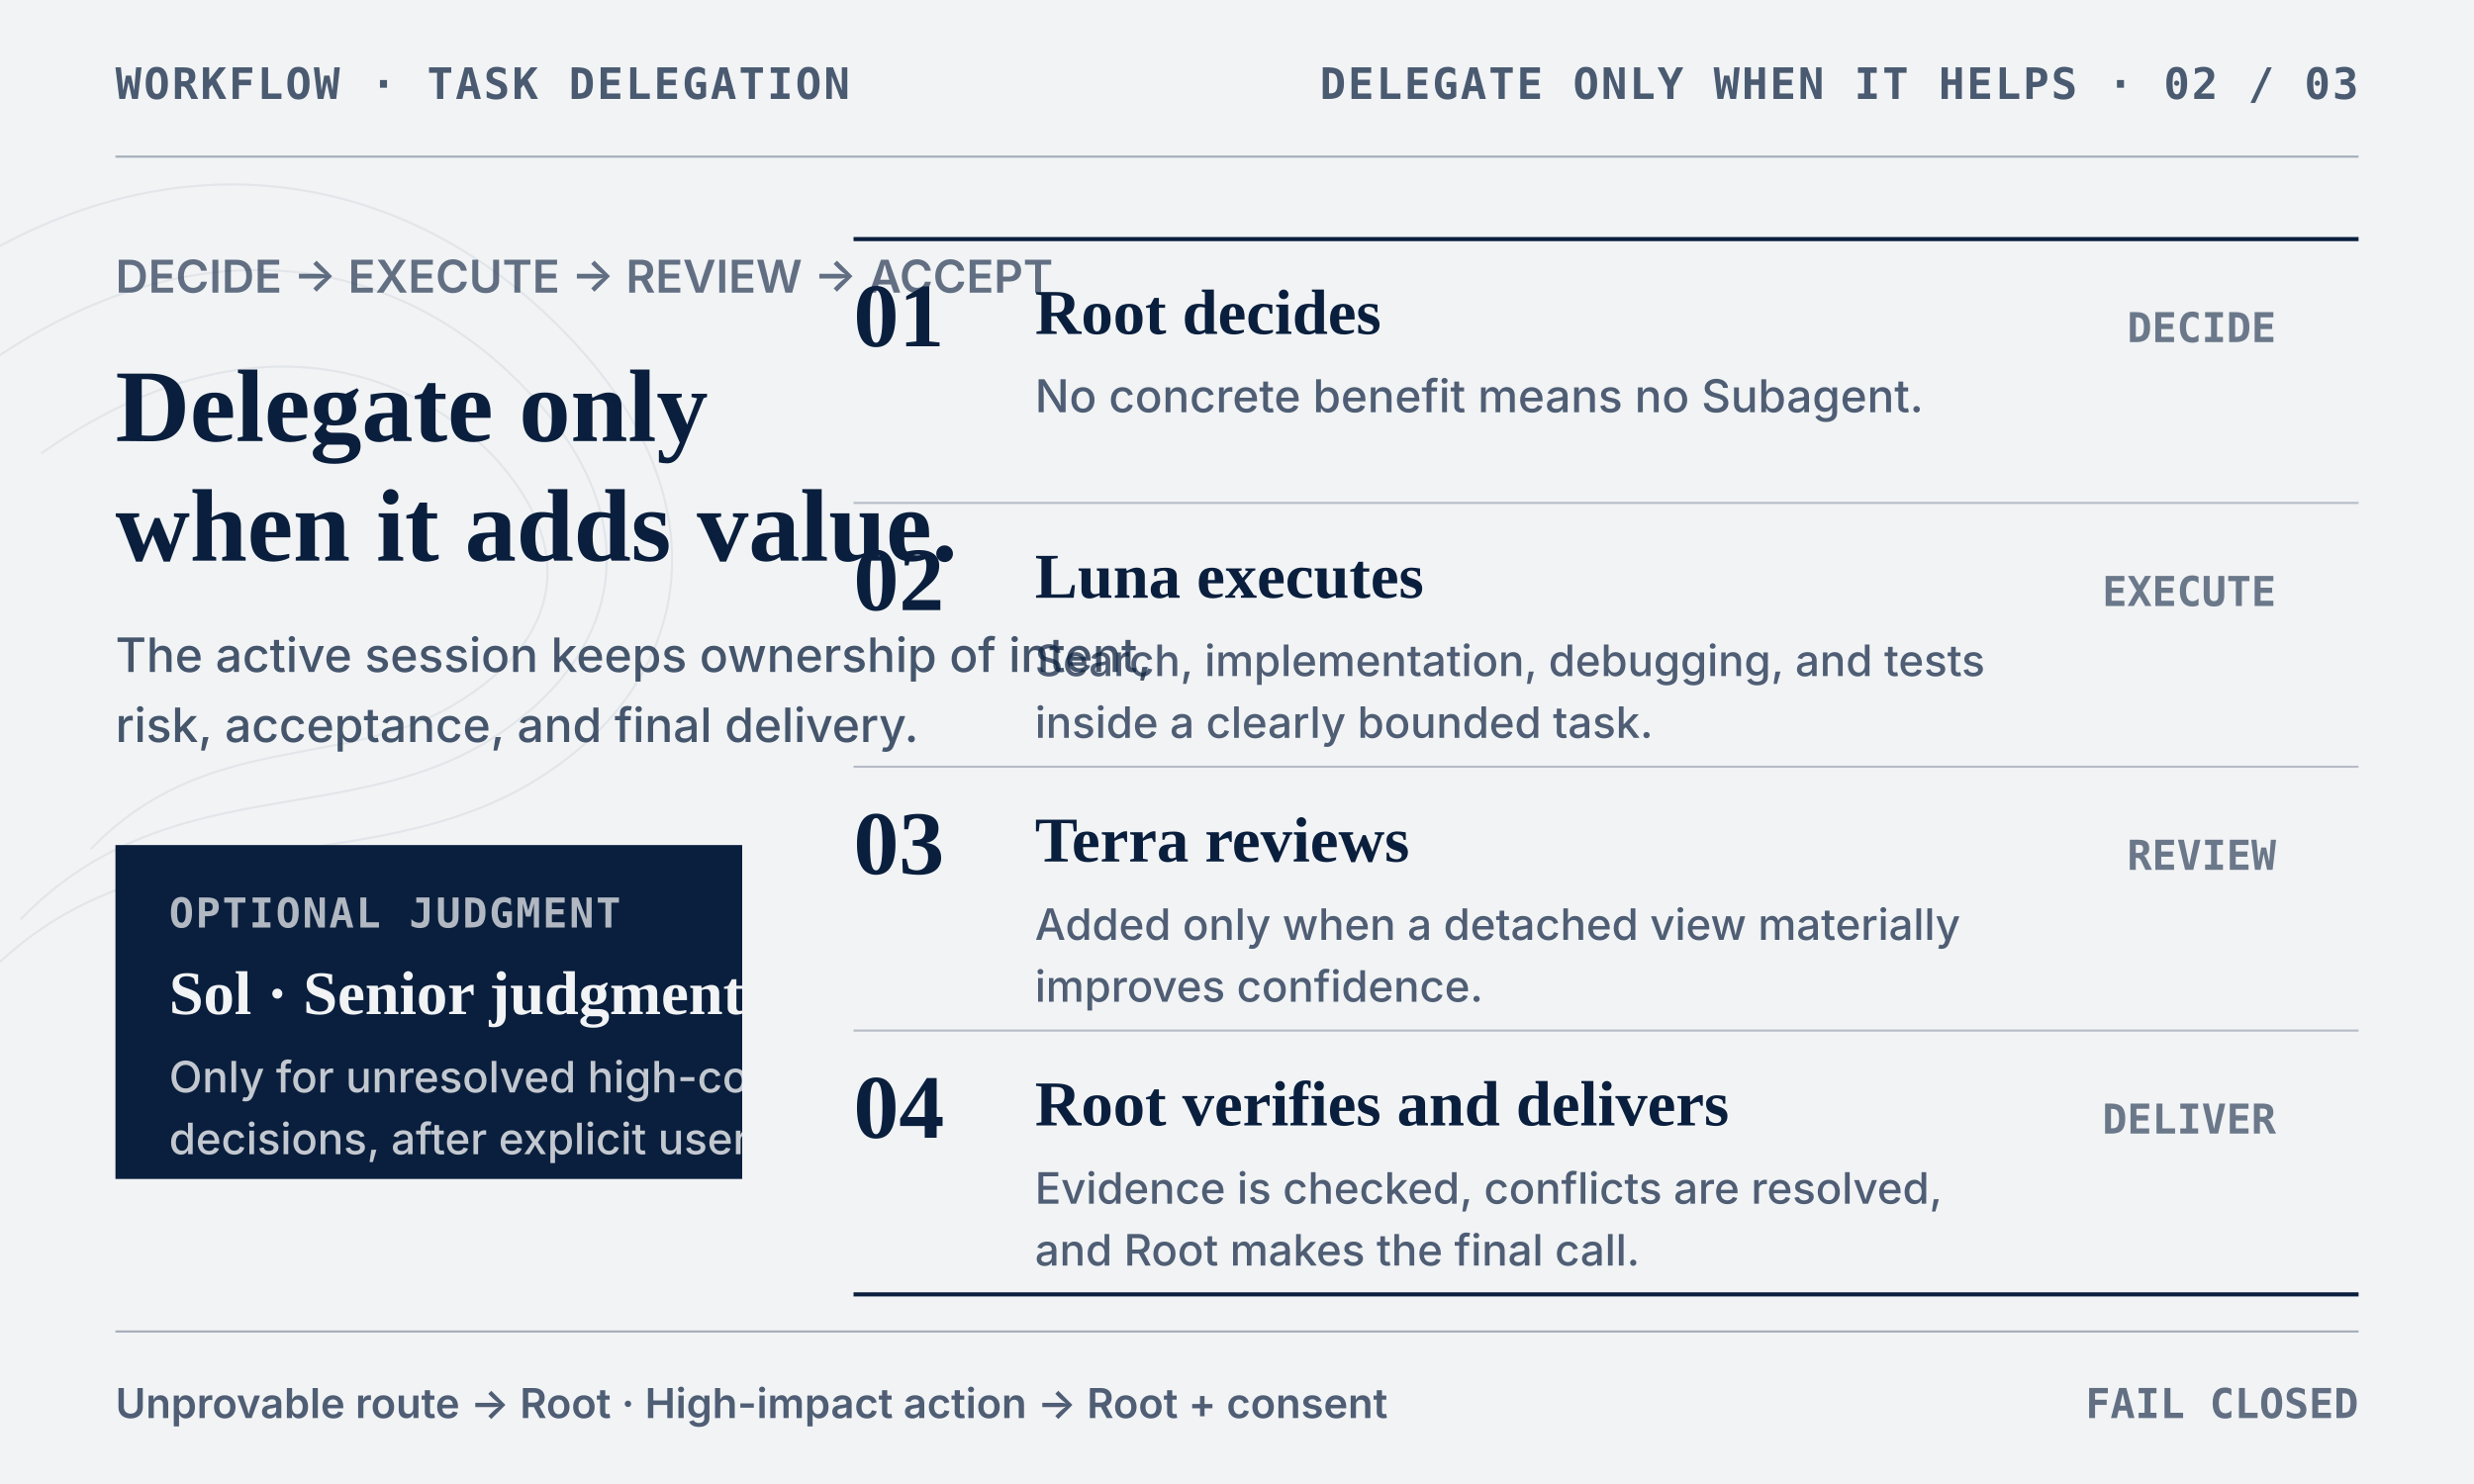
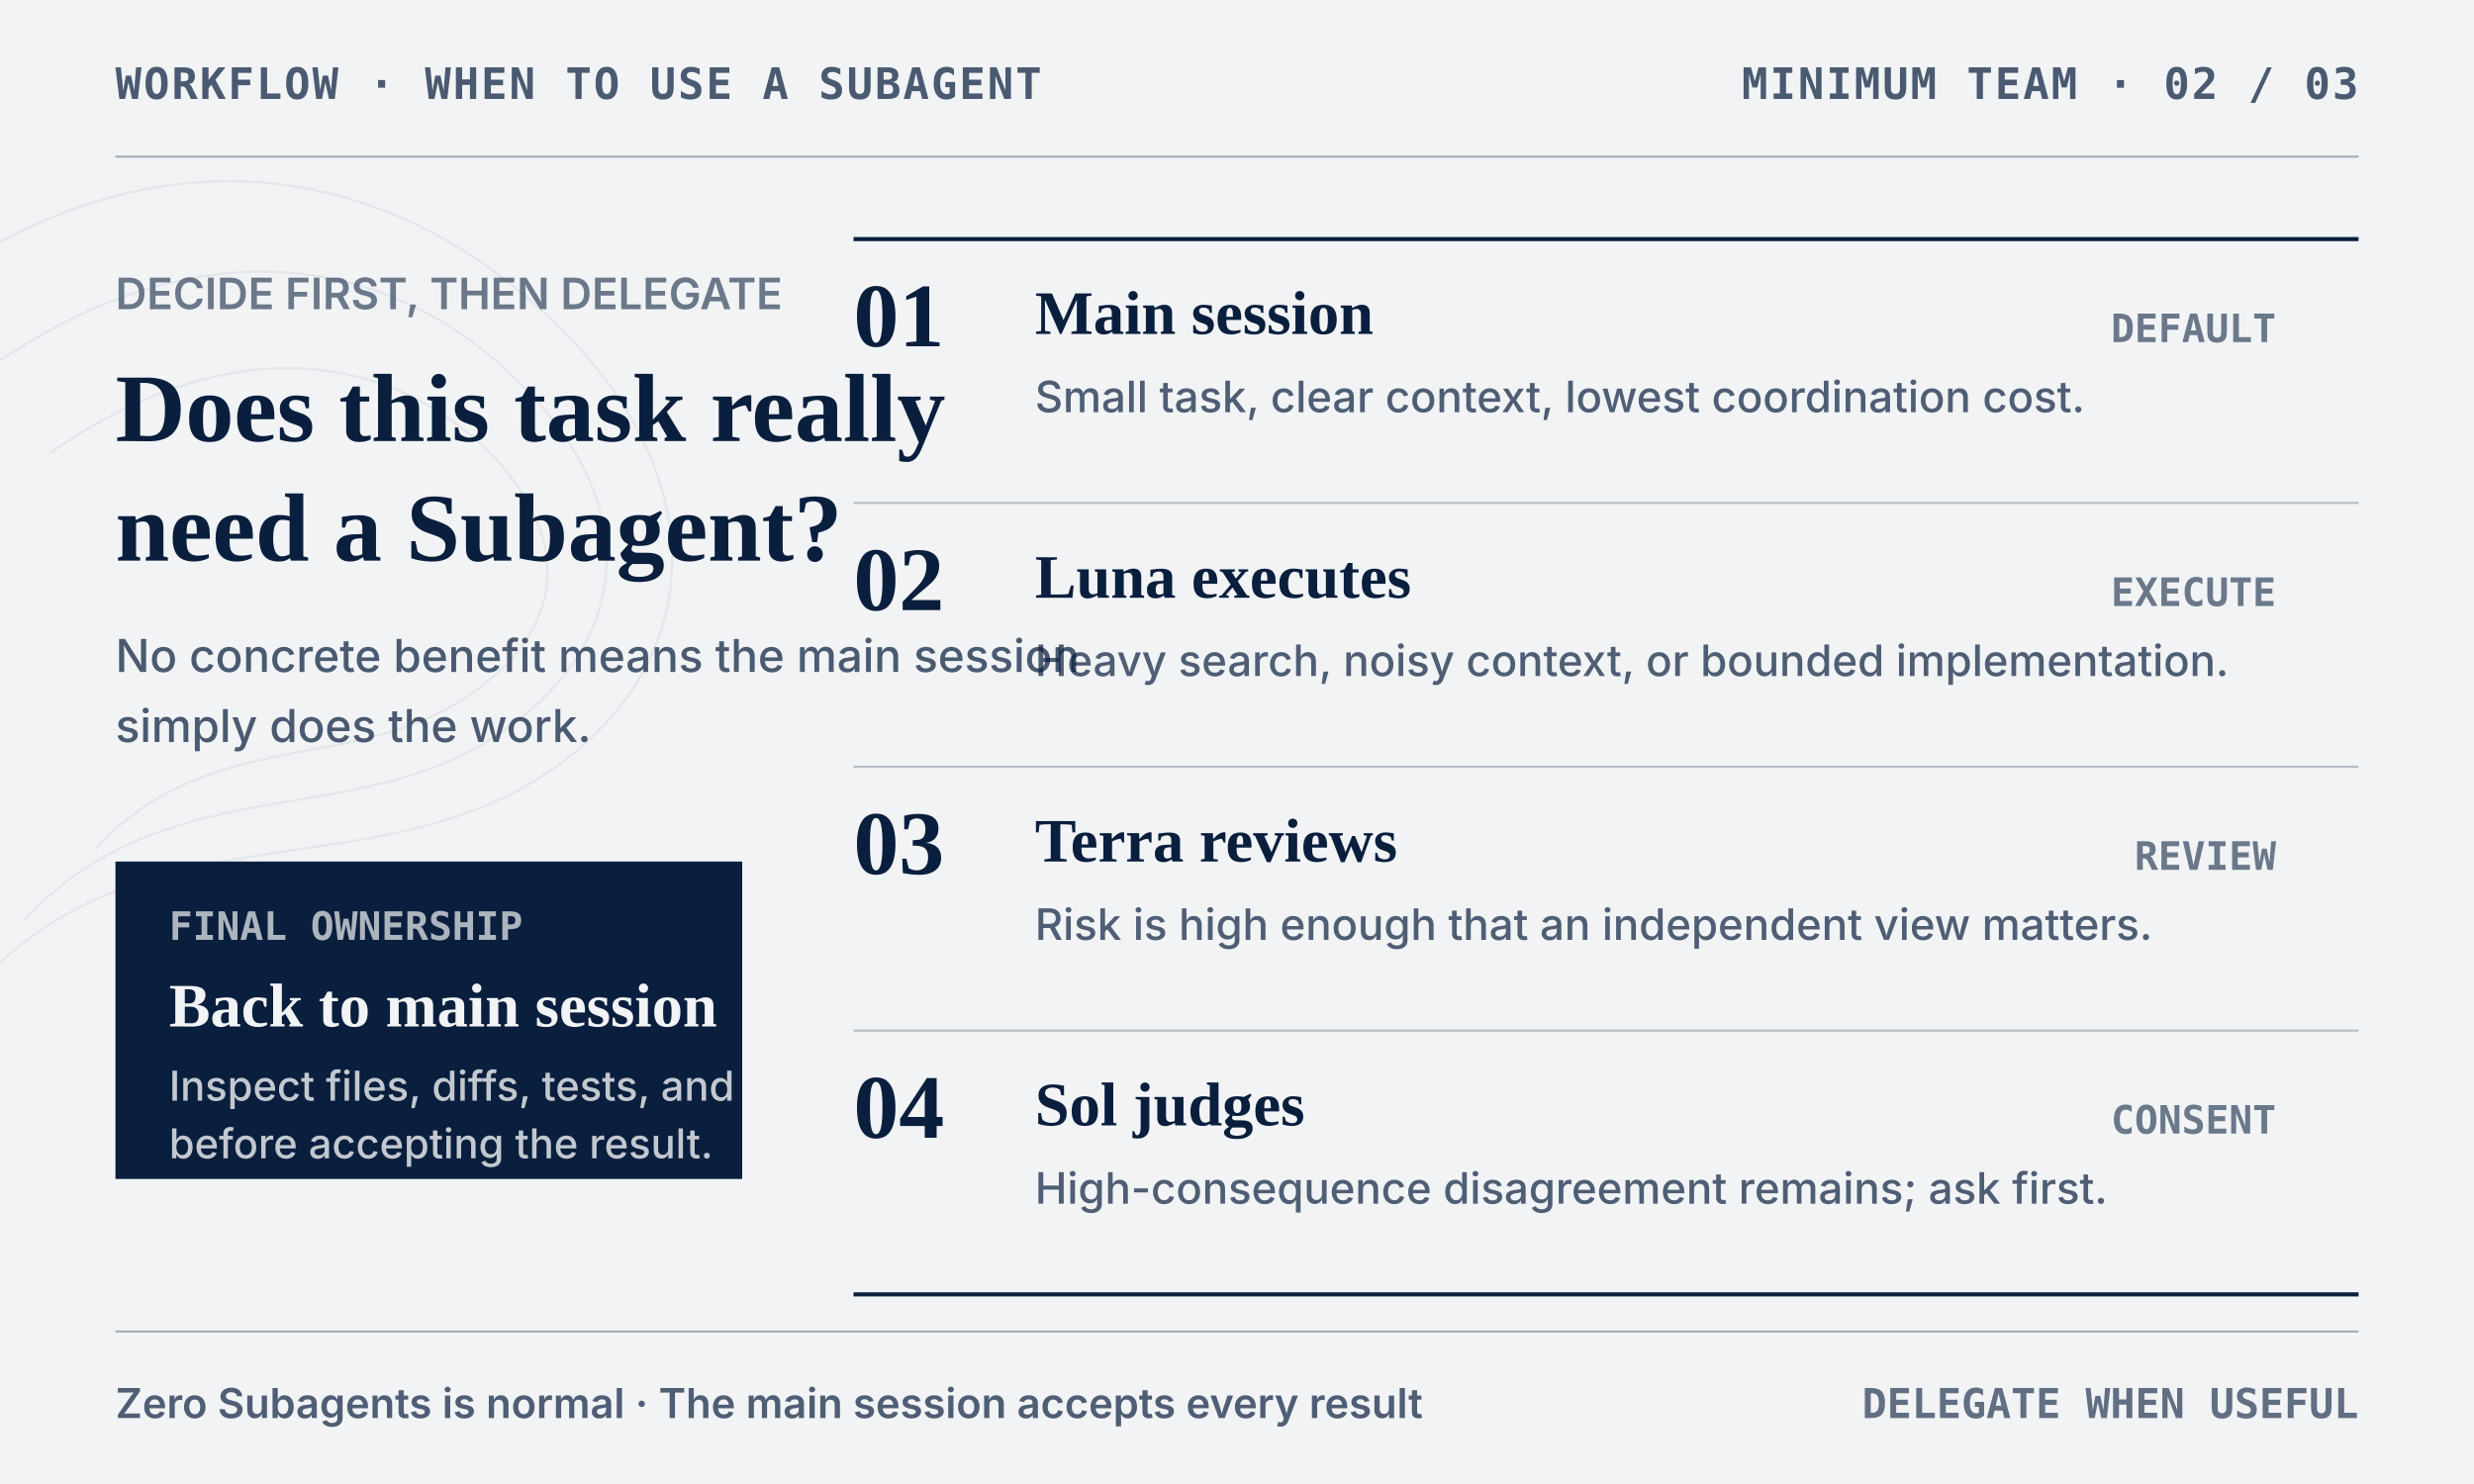
<svg xmlns="http://www.w3.org/2000/svg" width="1200" height="720" viewBox="0 0 1200 720" role="img" aria-labelledby="title desc">
  <rect width="1200" height="720" fill="#f1f3f5" />
-   <g fill="none" stroke="#0a1f3d" stroke-width="1" opacity="0.07">
-     <path d="M-44 148 C78 54 204 82 282 170 C350 246 338 334 254 382 C168 430 58 392 -18 486" />
-     <path d="M-14 182 C92 104 194 122 258 192 C314 252 304 318 236 360 C166 402 80 374 10 446" />
-     <path d="M20 220 C108 158 188 170 238 220 C280 264 274 310 220 342 C166 374 100 354 44 412" />
+   <g fill="none" stroke="#0a1f3d" stroke-width="1" opacity="0.065">
+     <path d="M-42 144 C82 52 202 82 282 170 C350 246 338 334 254 382 C168 430 60 392 -18 486" />
+     <path d="M-10 182 C94 106 194 122 258 192 C314 252 304 318 236 360 C166 402 80 374 12 446" />
+     <path d="M24 220 C110 160 188 170 238 220 C280 264 274 310 220 342 C166 374 100 354 46 412" />
  </g>
  <line x1="56" y1="76" x2="1144" y2="76" stroke="#0a1f3d" stroke-width="1" opacity="0.34" />
  <line x1="56" y1="646" x2="1144" y2="646" stroke="#0a1f3d" stroke-width="1" opacity="0.34" />
-   <text x="56" y="48" font-family="IBM Plex Mono, SFMono-Regular, Menlo, monospace" font-size="21" font-weight="600" letter-spacing="1.1" fill="#0a1f3d" opacity="0.72">WORKFLOW · TASK DELEGATION</text>
-   <text x="1144" y="48" text-anchor="end" font-family="IBM Plex Mono, SFMono-Regular, Menlo, monospace" font-size="21" font-weight="600" letter-spacing="1" fill="#0a1f3d" opacity="0.72">DELEGATE ONLY WHEN IT HELPS · 02 / 03</text>
-   <text x="56" y="142" font-family="Inter, Helvetica Neue, Arial, sans-serif" font-size="22" font-weight="600" fill="#0a1f3d" opacity="0.62">DECIDE → EXECUTE → REVIEW → ACCEPT</text>
-   <text x="56" y="214" font-family="Playfair Display, Georgia, Times New Roman, serif" font-size="50" font-weight="700" fill="#0a1f3d">Delegate only</text>
-   <text x="56" y="272" font-family="Playfair Display, Georgia, Times New Roman, serif" font-size="50" font-weight="700" fill="#0a1f3d">when it adds value.</text>
-   <text x="56" y="326" font-family="Inter, Helvetica Neue, Arial, sans-serif" font-size="23" font-weight="500" fill="#0a1f3d" opacity="0.74">The active session keeps ownership of intent,</text>
-   <text x="56" y="360" font-family="Inter, Helvetica Neue, Arial, sans-serif" font-size="23" font-weight="500" fill="#0a1f3d" opacity="0.74">risk, acceptance, and final delivery.</text>
-   <rect x="56" y="410" width="304" height="162" fill="#0a1f3d" />
-   <text x="82" y="450" font-family="IBM Plex Mono, SFMono-Regular, Menlo, monospace" font-size="20" font-weight="600" letter-spacing="0.9" fill="#f1f3f5" opacity="0.72">OPTIONAL JUDGMENT</text>
-   <text x="82" y="492" font-family="Playfair Display, Georgia, Times New Roman, serif" font-size="30" font-weight="700" fill="#f1f3f5">Sol · Senior judgment</text>
-   <text x="82" y="530" font-family="Inter, Helvetica Neue, Arial, sans-serif" font-size="21" font-weight="500" fill="#f1f3f5" opacity="0.8">Only for unresolved high-consequence</text>
-   <text x="82" y="560" font-family="Inter, Helvetica Neue, Arial, sans-serif" font-size="21" font-weight="500" fill="#f1f3f5" opacity="0.8">decisions, after explicit user consent.</text>
+   <text x="56" y="48" font-family="IBM Plex Mono, SFMono-Regular, Menlo, monospace" font-size="21" font-weight="600" letter-spacing="1" fill="#0a1f3d" opacity="0.72">WORKFLOW · WHEN TO USE A SUBAGENT</text>
+   <text x="1144" y="48" text-anchor="end" font-family="IBM Plex Mono, SFMono-Regular, Menlo, monospace" font-size="21" font-weight="600" letter-spacing="1" fill="#0a1f3d" opacity="0.72">MINIMUM TEAM · 02 / 03</text>
+   <text x="56" y="150" font-family="Inter, Helvetica Neue, Arial, sans-serif" font-size="21" font-weight="600" fill="#0a1f3d" opacity="0.58">DECIDE FIRST, THEN DELEGATE</text>
+   <text x="56" y="214" font-family="Playfair Display, Georgia, Times New Roman, serif" font-size="47" font-weight="700" fill="#0a1f3d">Does this task really</text>
+   <text x="56" y="272" font-family="Playfair Display, Georgia, Times New Roman, serif" font-size="47" font-weight="700" fill="#0a1f3d">need a Subagent?</text>
+   <text x="56" y="326" font-family="Inter, Helvetica Neue, Arial, sans-serif" font-size="22" font-weight="500" fill="#0a1f3d" opacity="0.72">No concrete benefit means the main session</text>
+   <text x="56" y="360" font-family="Inter, Helvetica Neue, Arial, sans-serif" font-size="22" font-weight="500" fill="#0a1f3d" opacity="0.72">simply does the work.</text>
+   <rect x="56" y="418" width="304" height="154" fill="#0a1f3d" />
+   <text x="82" y="456" font-family="IBM Plex Mono, SFMono-Regular, Menlo, monospace" font-size="19" font-weight="600" fill="#f1f3f5" opacity="0.7">FINAL OWNERSHIP</text>
+   <text x="82" y="498" font-family="Playfair Display, Georgia, Times New Roman, serif" font-size="30" font-weight="700" fill="#f1f3f5">Back to main session</text>
+   <text x="82" y="534" font-family="Inter, Helvetica Neue, Arial, sans-serif" font-size="20" font-weight="500" fill="#f1f3f5" opacity="0.8">Inspect files, diffs, tests, and evidence</text>
+   <text x="82" y="562" font-family="Inter, Helvetica Neue, Arial, sans-serif" font-size="20" font-weight="500" fill="#f1f3f5" opacity="0.8">before accepting the result.</text>
  <g transform="translate(414 116)">
    <line x1="0" y1="0" x2="730" y2="0" stroke="#0a1f3d" stroke-width="2" />
    <line x1="0" y1="128" x2="730" y2="128" stroke="#0a1f3d" stroke-width="1" opacity="0.26" />
    <line x1="0" y1="256" x2="730" y2="256" stroke="#0a1f3d" stroke-width="1" opacity="0.26" />
    <line x1="0" y1="384" x2="730" y2="384" stroke="#0a1f3d" stroke-width="1" opacity="0.26" />
    <line x1="0" y1="512" x2="730" y2="512" stroke="#0a1f3d" stroke-width="2" />
    <text x="0" y="52" font-family="Playfair Display, Georgia, Times New Roman, serif" font-size="44" font-weight="700" fill="#0a1f3d">01</text>
-     <text x="88" y="46" font-family="Playfair Display, Georgia, Times New Roman, serif" font-size="31" font-weight="700" fill="#0a1f3d">Root decides</text>
-     <text x="88" y="84" font-family="Inter, Helvetica Neue, Arial, sans-serif" font-size="22" font-weight="500" fill="#0a1f3d" opacity="0.7">No concrete benefit means no Subagent.</text>
-     <text x="690" y="50" text-anchor="end" font-family="IBM Plex Mono, SFMono-Regular, Menlo, monospace" font-size="20" font-weight="600" fill="#0a1f3d" opacity="0.58">DECIDE</text>
+     <text x="88" y="46" font-family="Playfair Display, Georgia, Times New Roman, serif" font-size="30" font-weight="700" fill="#0a1f3d">Main session</text>
+     <text x="88" y="84" font-family="Inter, Helvetica Neue, Arial, sans-serif" font-size="21" font-weight="500" fill="#0a1f3d" opacity="0.7">Small task, clear context, lowest coordination cost.</text>
+     <text x="690" y="50" text-anchor="end" font-family="IBM Plex Mono, SFMono-Regular, Menlo, monospace" font-size="19" font-weight="600" fill="#0a1f3d" opacity="0.58">DEFAULT</text>
    <text x="0" y="180" font-family="Playfair Display, Georgia, Times New Roman, serif" font-size="44" font-weight="700" fill="#0a1f3d">02</text>
-     <text x="88" y="174" font-family="Playfair Display, Georgia, Times New Roman, serif" font-size="31" font-weight="700" fill="#0a1f3d">Luna executes</text>
-     <text x="88" y="212" font-family="Inter, Helvetica Neue, Arial, sans-serif" font-size="21" font-weight="500" fill="#0a1f3d" opacity="0.7">Search, implementation, debugging, and tests</text>
-     <text x="88" y="242" font-family="Inter, Helvetica Neue, Arial, sans-serif" font-size="21" font-weight="500" fill="#0a1f3d" opacity="0.7">inside a clearly bounded task.</text>
-     <text x="690" y="178" text-anchor="end" font-family="IBM Plex Mono, SFMono-Regular, Menlo, monospace" font-size="20" font-weight="600" fill="#0a1f3d" opacity="0.58">EXECUTE</text>
+     <text x="88" y="174" font-family="Playfair Display, Georgia, Times New Roman, serif" font-size="30" font-weight="700" fill="#0a1f3d">Luna executes</text>
+     <text x="88" y="212" font-family="Inter, Helvetica Neue, Arial, sans-serif" font-size="21" font-weight="500" fill="#0a1f3d" opacity="0.7">Heavy search, noisy context, or bounded implementation.</text>
+     <text x="690" y="178" text-anchor="end" font-family="IBM Plex Mono, SFMono-Regular, Menlo, monospace" font-size="19" font-weight="600" fill="#0a1f3d" opacity="0.58">EXECUTE</text>
    <text x="0" y="308" font-family="Playfair Display, Georgia, Times New Roman, serif" font-size="44" font-weight="700" fill="#0a1f3d">03</text>
-     <text x="88" y="302" font-family="Playfair Display, Georgia, Times New Roman, serif" font-size="31" font-weight="700" fill="#0a1f3d">Terra reviews</text>
-     <text x="88" y="340" font-family="Inter, Helvetica Neue, Arial, sans-serif" font-size="21" font-weight="500" fill="#0a1f3d" opacity="0.7">Added only when a detached view materially</text>
-     <text x="88" y="370" font-family="Inter, Helvetica Neue, Arial, sans-serif" font-size="21" font-weight="500" fill="#0a1f3d" opacity="0.7">improves confidence.</text>
-     <text x="690" y="306" text-anchor="end" font-family="IBM Plex Mono, SFMono-Regular, Menlo, monospace" font-size="20" font-weight="600" fill="#0a1f3d" opacity="0.58">REVIEW</text>
+     <text x="88" y="302" font-family="Playfair Display, Georgia, Times New Roman, serif" font-size="30" font-weight="700" fill="#0a1f3d">Terra reviews</text>
+     <text x="88" y="340" font-family="Inter, Helvetica Neue, Arial, sans-serif" font-size="21" font-weight="500" fill="#0a1f3d" opacity="0.7">Risk is high enough that an independent view matters.</text>
+     <text x="690" y="306" text-anchor="end" font-family="IBM Plex Mono, SFMono-Regular, Menlo, monospace" font-size="19" font-weight="600" fill="#0a1f3d" opacity="0.58">REVIEW</text>
    <text x="0" y="436" font-family="Playfair Display, Georgia, Times New Roman, serif" font-size="44" font-weight="700" fill="#0a1f3d">04</text>
-     <text x="88" y="430" font-family="Playfair Display, Georgia, Times New Roman, serif" font-size="31" font-weight="700" fill="#0a1f3d">Root verifies and delivers</text>
-     <text x="88" y="468" font-family="Inter, Helvetica Neue, Arial, sans-serif" font-size="21" font-weight="500" fill="#0a1f3d" opacity="0.7">Evidence is checked, conflicts are resolved,</text>
-     <text x="88" y="498" font-family="Inter, Helvetica Neue, Arial, sans-serif" font-size="21" font-weight="500" fill="#0a1f3d" opacity="0.7">and Root makes the final call.</text>
-     <text x="690" y="434" text-anchor="end" font-family="IBM Plex Mono, SFMono-Regular, Menlo, monospace" font-size="20" font-weight="600" fill="#0a1f3d" opacity="0.58">DELIVER</text>
+     <text x="88" y="430" font-family="Playfair Display, Georgia, Times New Roman, serif" font-size="30" font-weight="700" fill="#0a1f3d">Sol judges</text>
+     <text x="88" y="468" font-family="Inter, Helvetica Neue, Arial, sans-serif" font-size="21" font-weight="500" fill="#0a1f3d" opacity="0.7">High-consequence disagreement remains; ask first.</text>
+     <text x="690" y="434" text-anchor="end" font-family="IBM Plex Mono, SFMono-Regular, Menlo, monospace" font-size="19" font-weight="600" fill="#0a1f3d" opacity="0.58">CONSENT</text>
  </g>
-   <text x="56" y="688" font-family="Inter, Helvetica Neue, Arial, sans-serif" font-size="20" font-weight="600" fill="#0a1f3d" opacity="0.7">Unprovable route → Root · High-impact action → Root + consent</text>
-   <text x="1144" y="688" text-anchor="end" font-family="IBM Plex Mono, SFMono-Regular, Menlo, monospace" font-size="20" font-weight="600" fill="#0a1f3d" opacity="0.62">FAIL CLOSED</text>
+   <text x="56" y="688" font-family="Inter, Helvetica Neue, Arial, sans-serif" font-size="20" font-weight="600" fill="#0a1f3d" opacity="0.7">Zero Subagents is normal · The main session accepts every result</text>
+   <text x="1144" y="688" text-anchor="end" font-family="IBM Plex Mono, SFMono-Regular, Menlo, monospace" font-size="20" font-weight="600" fill="#0a1f3d" opacity="0.62">DELEGATE WHEN USEFUL</text>
</svg>
